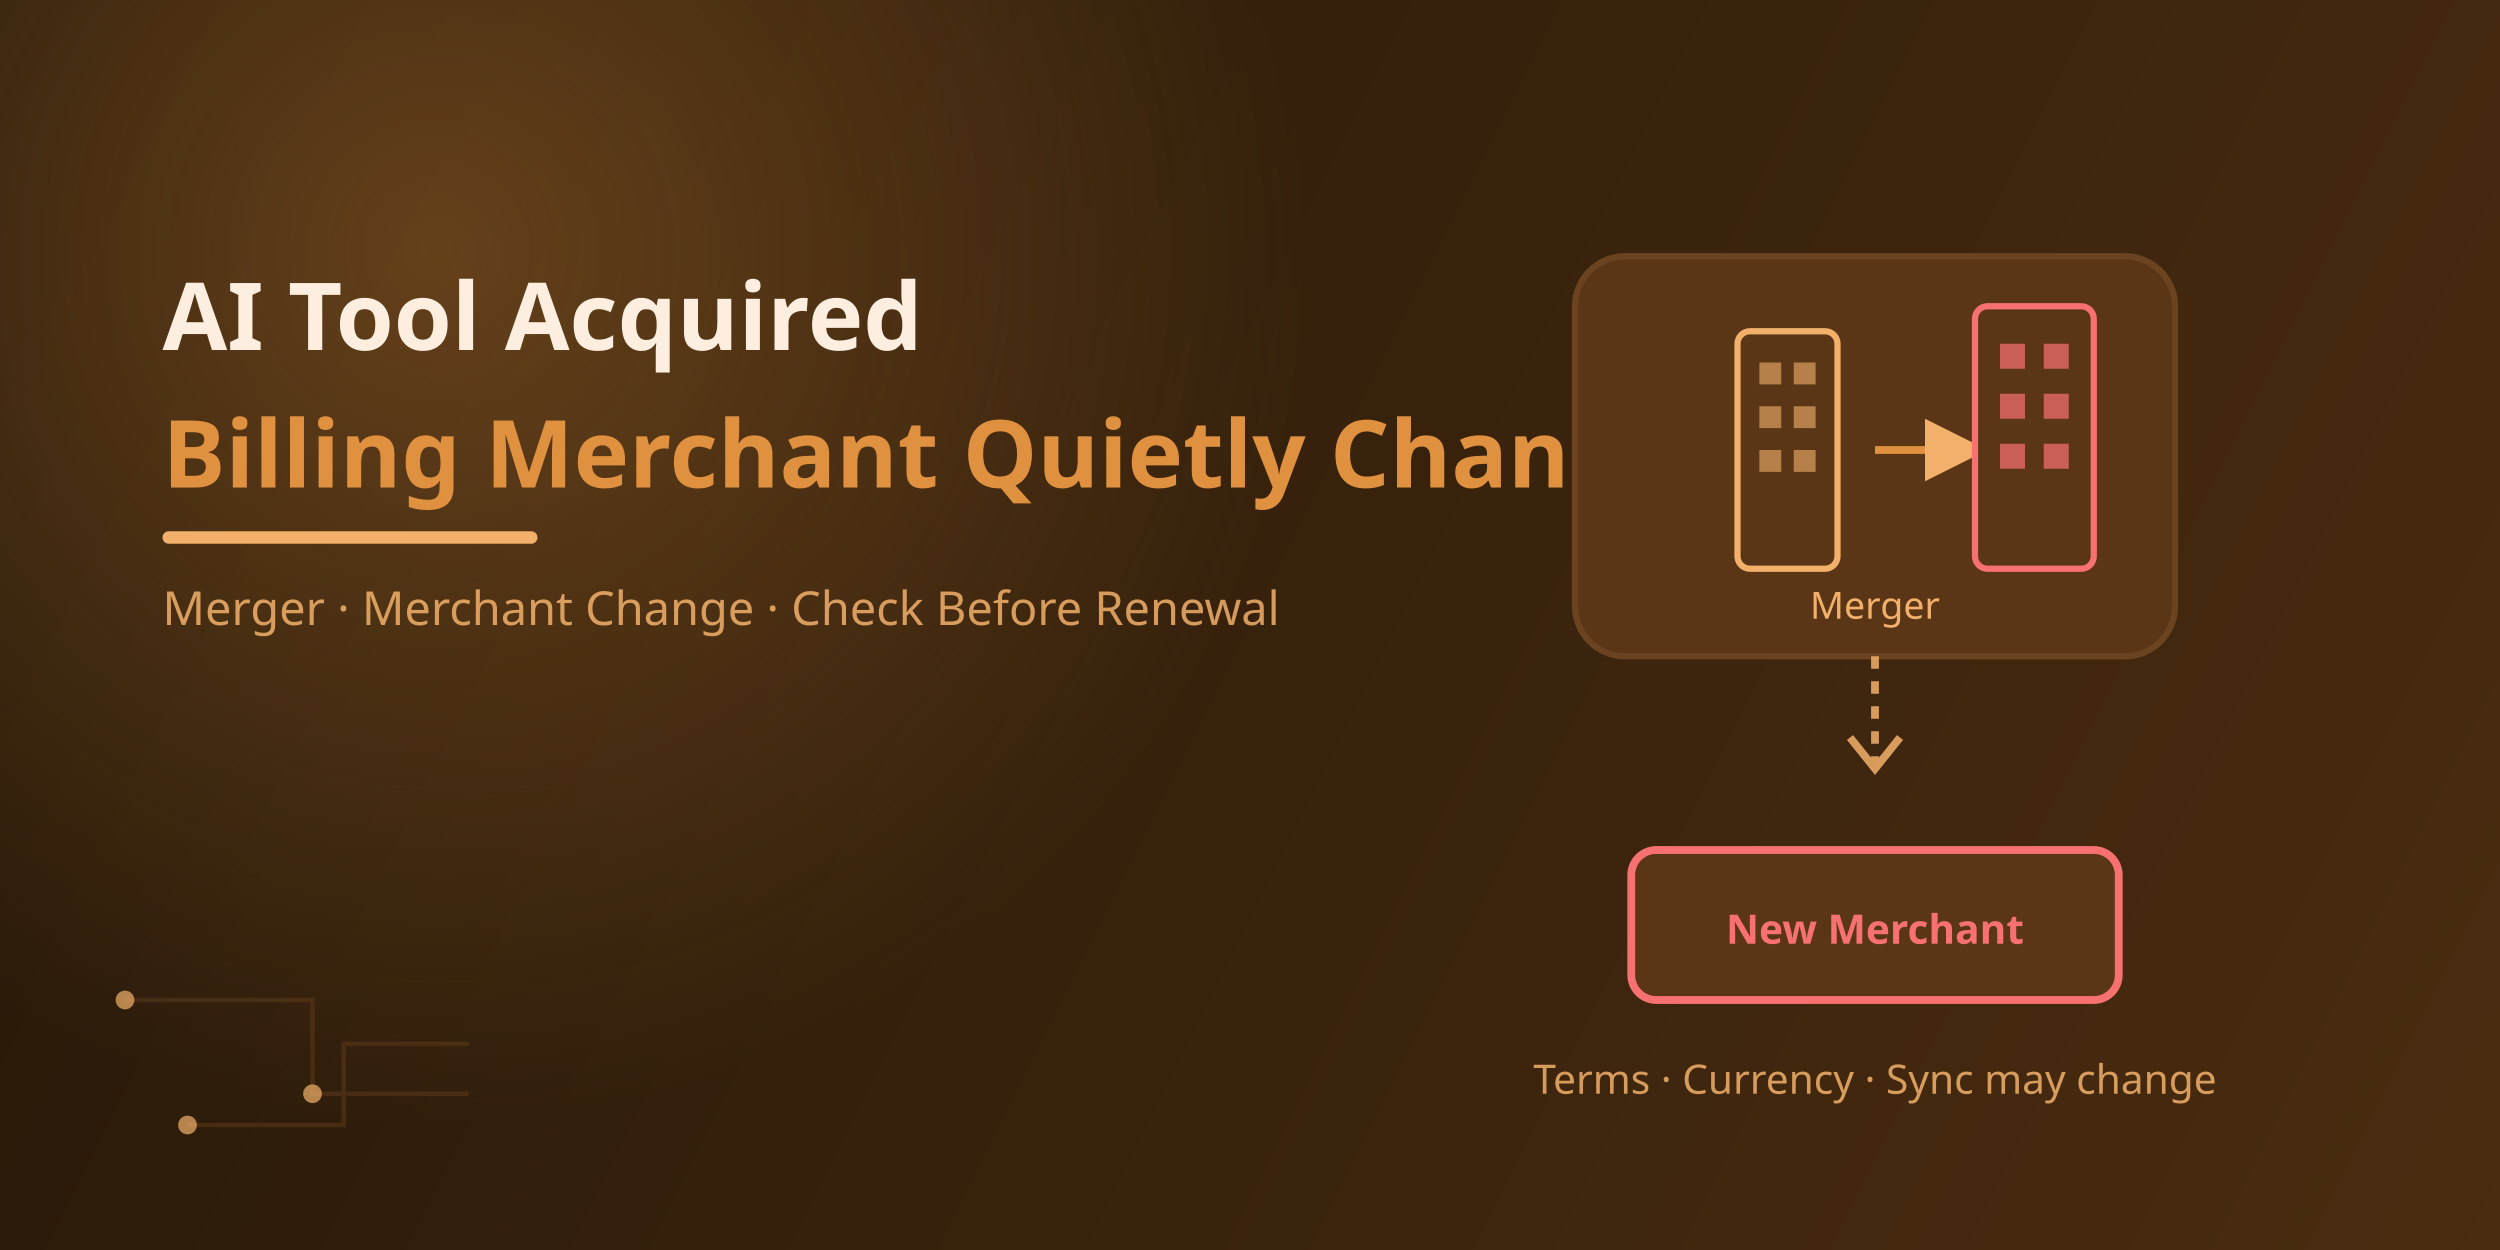
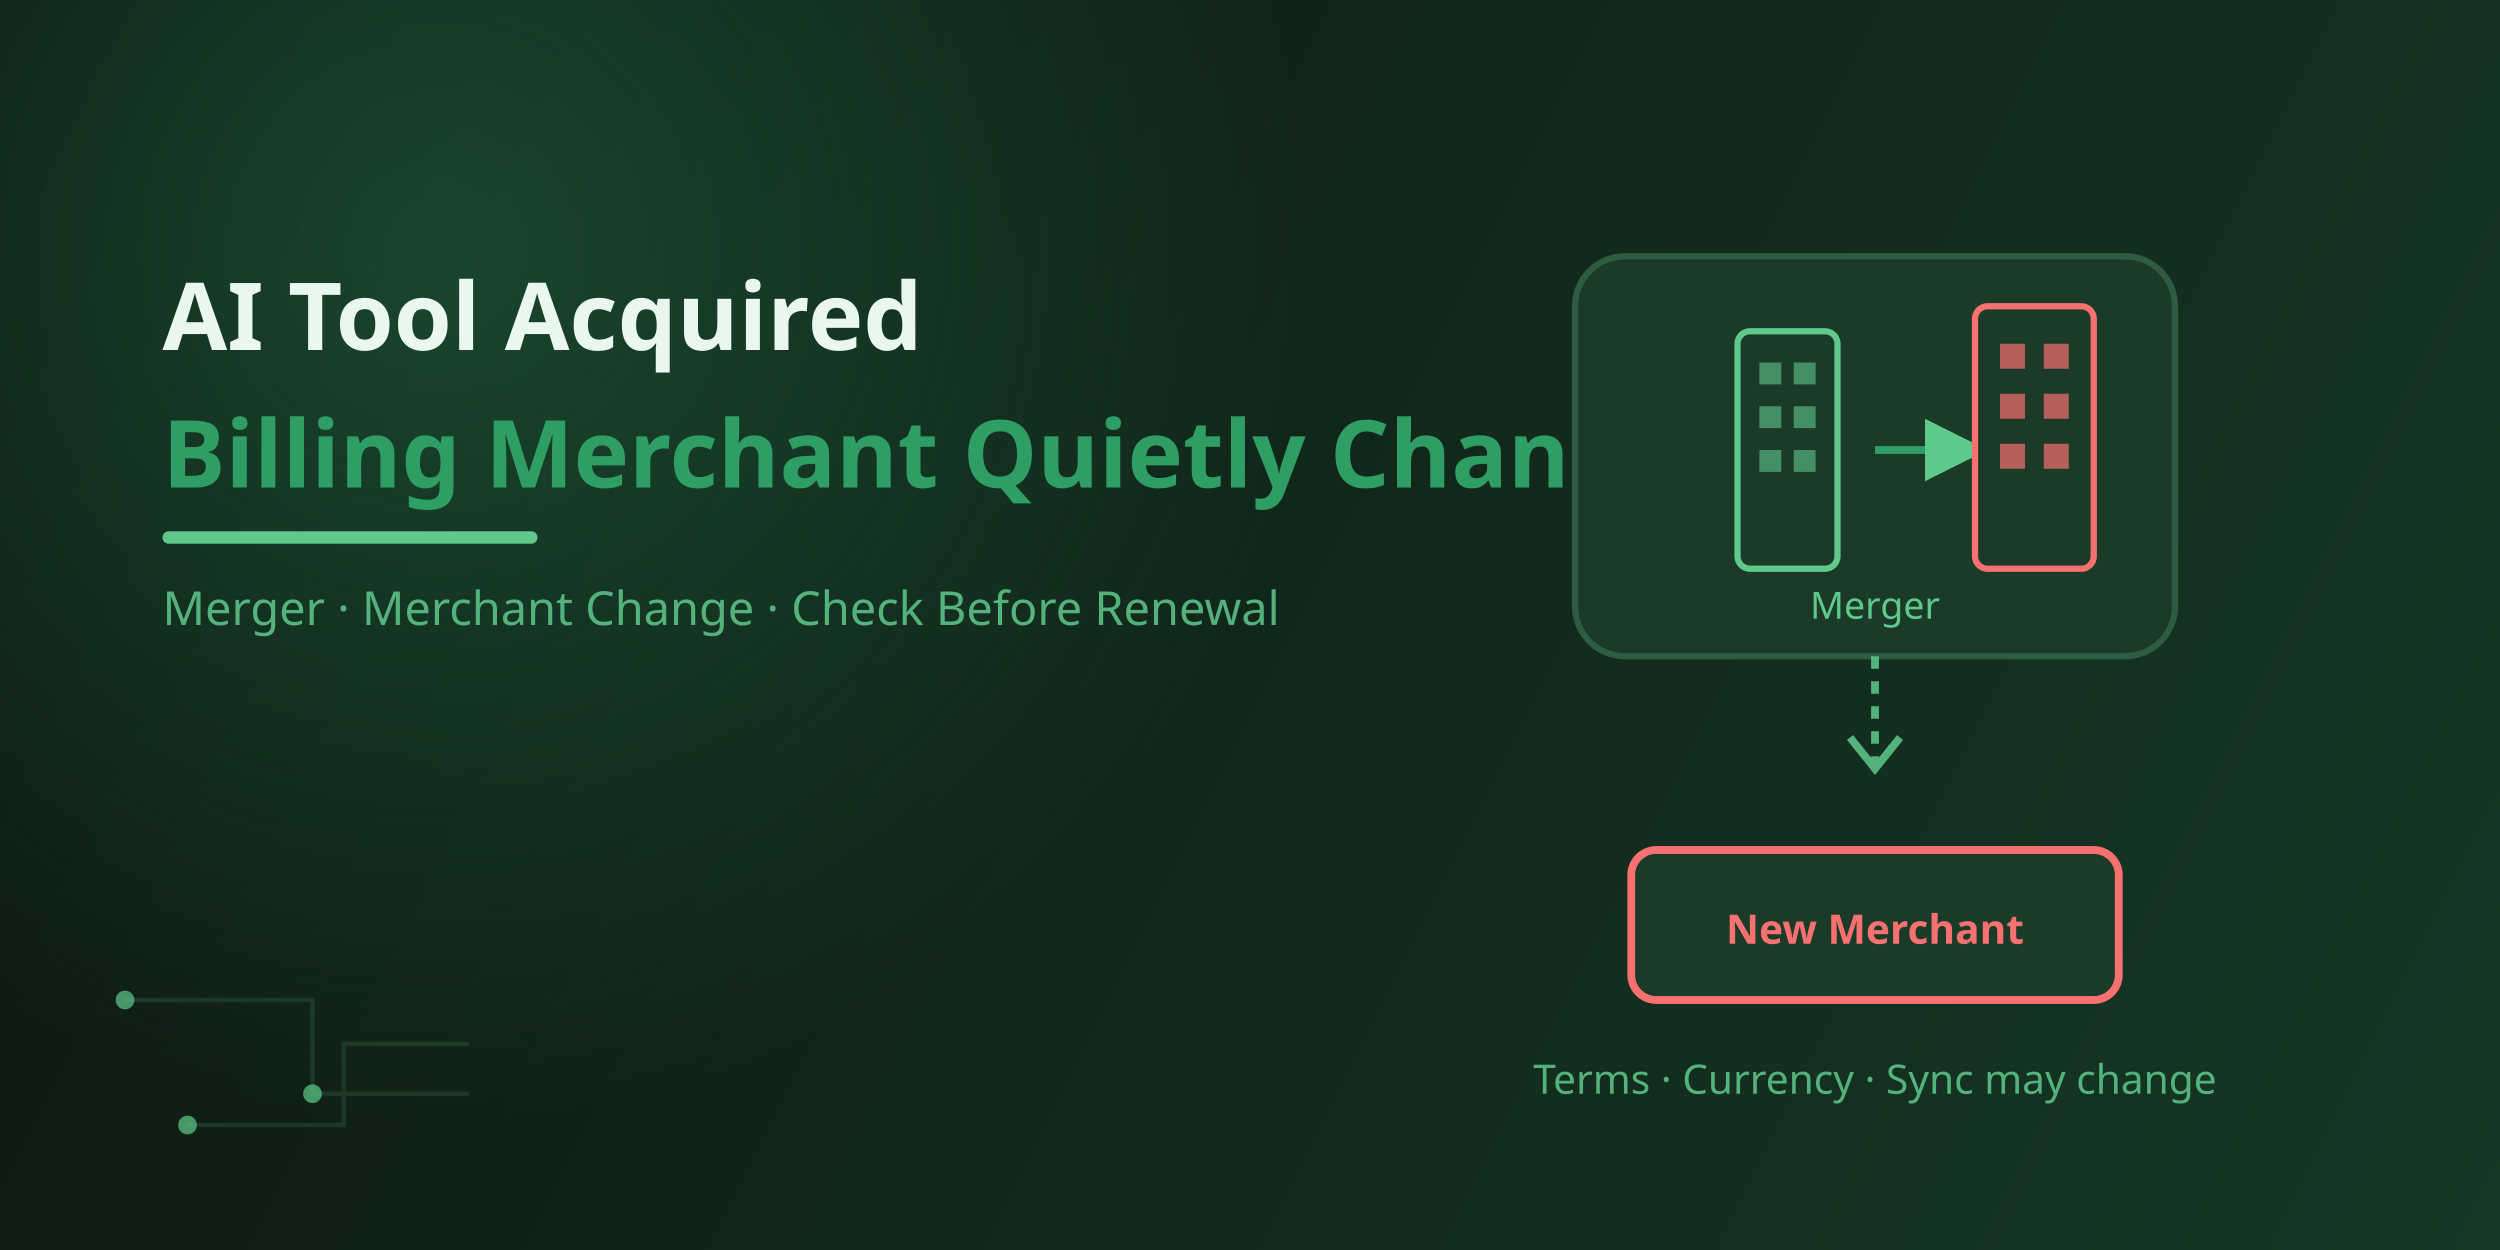
<svg xmlns="http://www.w3.org/2000/svg" viewBox="0 0 800 400" role="img" aria-label="AI subscription billing change after company acquisition cover image">
  <defs>
    <linearGradient id="bgGradAcq" x1="0" y1="0" x2="800" y2="400" gradientUnits="userSpaceOnUse">
-       <stop offset="0" stop-color="#241708" />
-       <stop offset="1" stop-color="#4a2c10" />
+       <stop offset="0" stop-color="#0d1610" />
+       <stop offset="1" stop-color="#163825" />
    </linearGradient>
    <radialGradient id="glowAcq" cx="140" cy="80" r="280" gradientUnits="userSpaceOnUse">
-       <stop offset="0" stop-color="#e0913f" stop-opacity="0.32" />
-       <stop offset="1" stop-color="#e0913f" stop-opacity="0" />
+       <stop offset="0" stop-color="#2f9e64" stop-opacity="0.32" />
+       <stop offset="1" stop-color="#2f9e64" stop-opacity="0" />
    </radialGradient>
    <marker id="arrowAcq" markerWidth="8" markerHeight="8" refX="4" refY="4" orient="auto">
-       <path d="M0 0 L8 4 L0 8 Z" fill="#f2b06a" />
+       <path d="M0 0 L8 4 L0 8 Z" fill="#5fc98c" />
    </marker>
  </defs>
  <rect width="800" height="400" fill="url(#bgGradAcq)" />
  <rect width="800" height="400" fill="url(#glowAcq)" />
-   <g stroke="#6b4321" stroke-width="1.4" opacity="0.4" fill="none">
+   <g stroke="#2d5c40" stroke-width="1.4" opacity="0.4" fill="none">
    <path d="M40 320 h60 v30 h50" />
    <path d="M60 360 h50 v-26 h40" />
  </g>
-   <g fill="#f2b06a" opacity="0.7">
+   <g fill="#5fc98c" opacity="0.7">
    <circle cx="40" cy="320" r="3" />
    <circle cx="100" cy="350" r="3" />
    <circle cx="60" cy="360" r="3" />
  </g>
-   <text x="52" y="112" font-family="'PingFang SC','Microsoft YaHei',sans-serif" font-size="30" font-weight="700" fill="#fdeee0">AI Tool Acquired</text>
-   <text x="52" y="156" font-family="'PingFang SC','Microsoft YaHei',sans-serif" font-size="30" font-weight="700" fill="#e0913f">Billing Merchant Quietly Changes</text>
-   <rect x="52" y="170" width="120" height="4" rx="2" fill="#f2b06a" />
-   <text x="52" y="200" font-family="'PingFang SC','Microsoft YaHei',sans-serif" font-size="15" font-weight="400" fill="#f2b06a" opacity="0.85">Merger · Merchant Change · Check Before Renewal</text>
+   <text x="52" y="112" font-family="'PingFang SC','Microsoft YaHei',sans-serif" font-size="30" font-weight="700" fill="#eaf7ee">AI Tool Acquired</text>
+   <text x="52" y="156" font-family="'PingFang SC','Microsoft YaHei',sans-serif" font-size="30" font-weight="700" fill="#2f9e64">Billing Merchant Quietly Changes</text>
+   <rect x="52" y="170" width="120" height="4" rx="2" fill="#5fc98c" />
+   <text x="52" y="200" font-family="'PingFang SC','Microsoft YaHei',sans-serif" font-size="15" font-weight="400" fill="#5fc98c" opacity="0.85">Merger · Merchant Change · Check Before Renewal</text>
  <g transform="translate(600,146)">
-     <rect x="-96" y="-64" width="192" height="128" rx="16" fill="#5a3616" stroke="#6b4321" stroke-width="2" />
+     <rect x="-96" y="-64" width="192" height="128" rx="16" fill="#1b3a28" stroke="#2d5c40" stroke-width="2" />
    <g transform="translate(-28,-2)">
-       <rect x="-16" y="-38" width="32" height="76" rx="4" fill="#5a3616" stroke="#f2b06a" stroke-width="2" />
-       <rect x="-9" y="-28" width="7" height="7" fill="#f2b06a" opacity="0.6" />
-       <rect x="2" y="-28" width="7" height="7" fill="#f2b06a" opacity="0.6" />
-       <rect x="-9" y="-14" width="7" height="7" fill="#f2b06a" opacity="0.6" />
-       <rect x="2" y="-14" width="7" height="7" fill="#f2b06a" opacity="0.6" />
-       <rect x="-9" y="0" width="7" height="7" fill="#f2b06a" opacity="0.6" />
-       <rect x="2" y="0" width="7" height="7" fill="#f2b06a" opacity="0.6" />
+       <rect x="-16" y="-38" width="32" height="76" rx="4" fill="#1b3a28" stroke="#5fc98c" stroke-width="2" />
+       <rect x="-9" y="-28" width="7" height="7" fill="#5fc98c" opacity="0.6" />
+       <rect x="2" y="-28" width="7" height="7" fill="#5fc98c" opacity="0.6" />
+       <rect x="-9" y="-14" width="7" height="7" fill="#5fc98c" opacity="0.6" />
+       <rect x="2" y="-14" width="7" height="7" fill="#5fc98c" opacity="0.6" />
+       <rect x="-9" y="0" width="7" height="7" fill="#5fc98c" opacity="0.6" />
+       <rect x="2" y="0" width="7" height="7" fill="#5fc98c" opacity="0.6" />
    </g>
-     <path d="M0 -2 h26" stroke="#e0913f" stroke-width="2.5" marker-end="url(#arrowAcq)" />
+     <path d="M0 -2 h26" stroke="#2f9e64" stroke-width="2.5" marker-end="url(#arrowAcq)" />
    <g transform="translate(50,-2)">
-       <rect x="-18" y="-46" width="38" height="84" rx="4" fill="#5a3616" stroke="#f87171" stroke-width="2" />
+       <rect x="-18" y="-46" width="38" height="84" rx="4" fill="#1b3a28" stroke="#f87171" stroke-width="2" />
      <rect x="-10" y="-34" width="8" height="8" fill="#f87171" opacity="0.7" />
      <rect x="4" y="-34" width="8" height="8" fill="#f87171" opacity="0.7" />
      <rect x="-10" y="-18" width="8" height="8" fill="#f87171" opacity="0.7" />
      <rect x="4" y="-18" width="8" height="8" fill="#f87171" opacity="0.7" />
      <rect x="-10" y="-2" width="8" height="8" fill="#f87171" opacity="0.7" />
      <rect x="4" y="-2" width="8" height="8" fill="#f87171" opacity="0.7" />
    </g>
-     <text x="0" y="52" text-anchor="middle" font-family="'PingFang SC','Microsoft YaHei',sans-serif" font-size="12" fill="#f2b06a">Merger</text>
+     <text x="0" y="52" text-anchor="middle" font-family="'PingFang SC','Microsoft YaHei',sans-serif" font-size="12" fill="#5fc98c">Merger</text>
  </g>
-   <g stroke="#f2b06a" stroke-width="2.5" fill="none" opacity="0.85">
+   <g stroke="#5fc98c" stroke-width="2.5" fill="none" opacity="0.85">
    <path d="M600 210 v34" stroke-dasharray="4 4" />
    <path d="M592 236 l8 10 l8 -10" fill="none" />
  </g>
  <g transform="translate(600,296)">
-     <rect x="-78" y="-24" width="156" height="48" rx="8" fill="#5a3616" stroke="#f87171" stroke-width="2.5" />
+     <rect x="-78" y="-24" width="156" height="48" rx="8" fill="#1b3a28" stroke="#f87171" stroke-width="2.5" />
    <text x="0" y="6" text-anchor="middle" font-family="'PingFang SC','Microsoft YaHei',sans-serif" font-size="13" fill="#f87171" font-weight="700">New Merchant</text>
  </g>
-   <text x="600" y="350" text-anchor="middle" font-family="'PingFang SC','Microsoft YaHei',sans-serif" font-size="13" fill="#f2b06a" opacity="0.85">Terms · Currency · Sync may change</text>
+   <text x="600" y="350" text-anchor="middle" font-family="'PingFang SC','Microsoft YaHei',sans-serif" font-size="13" fill="#5fc98c" opacity="0.85">Terms · Currency · Sync may change</text>
</svg>
